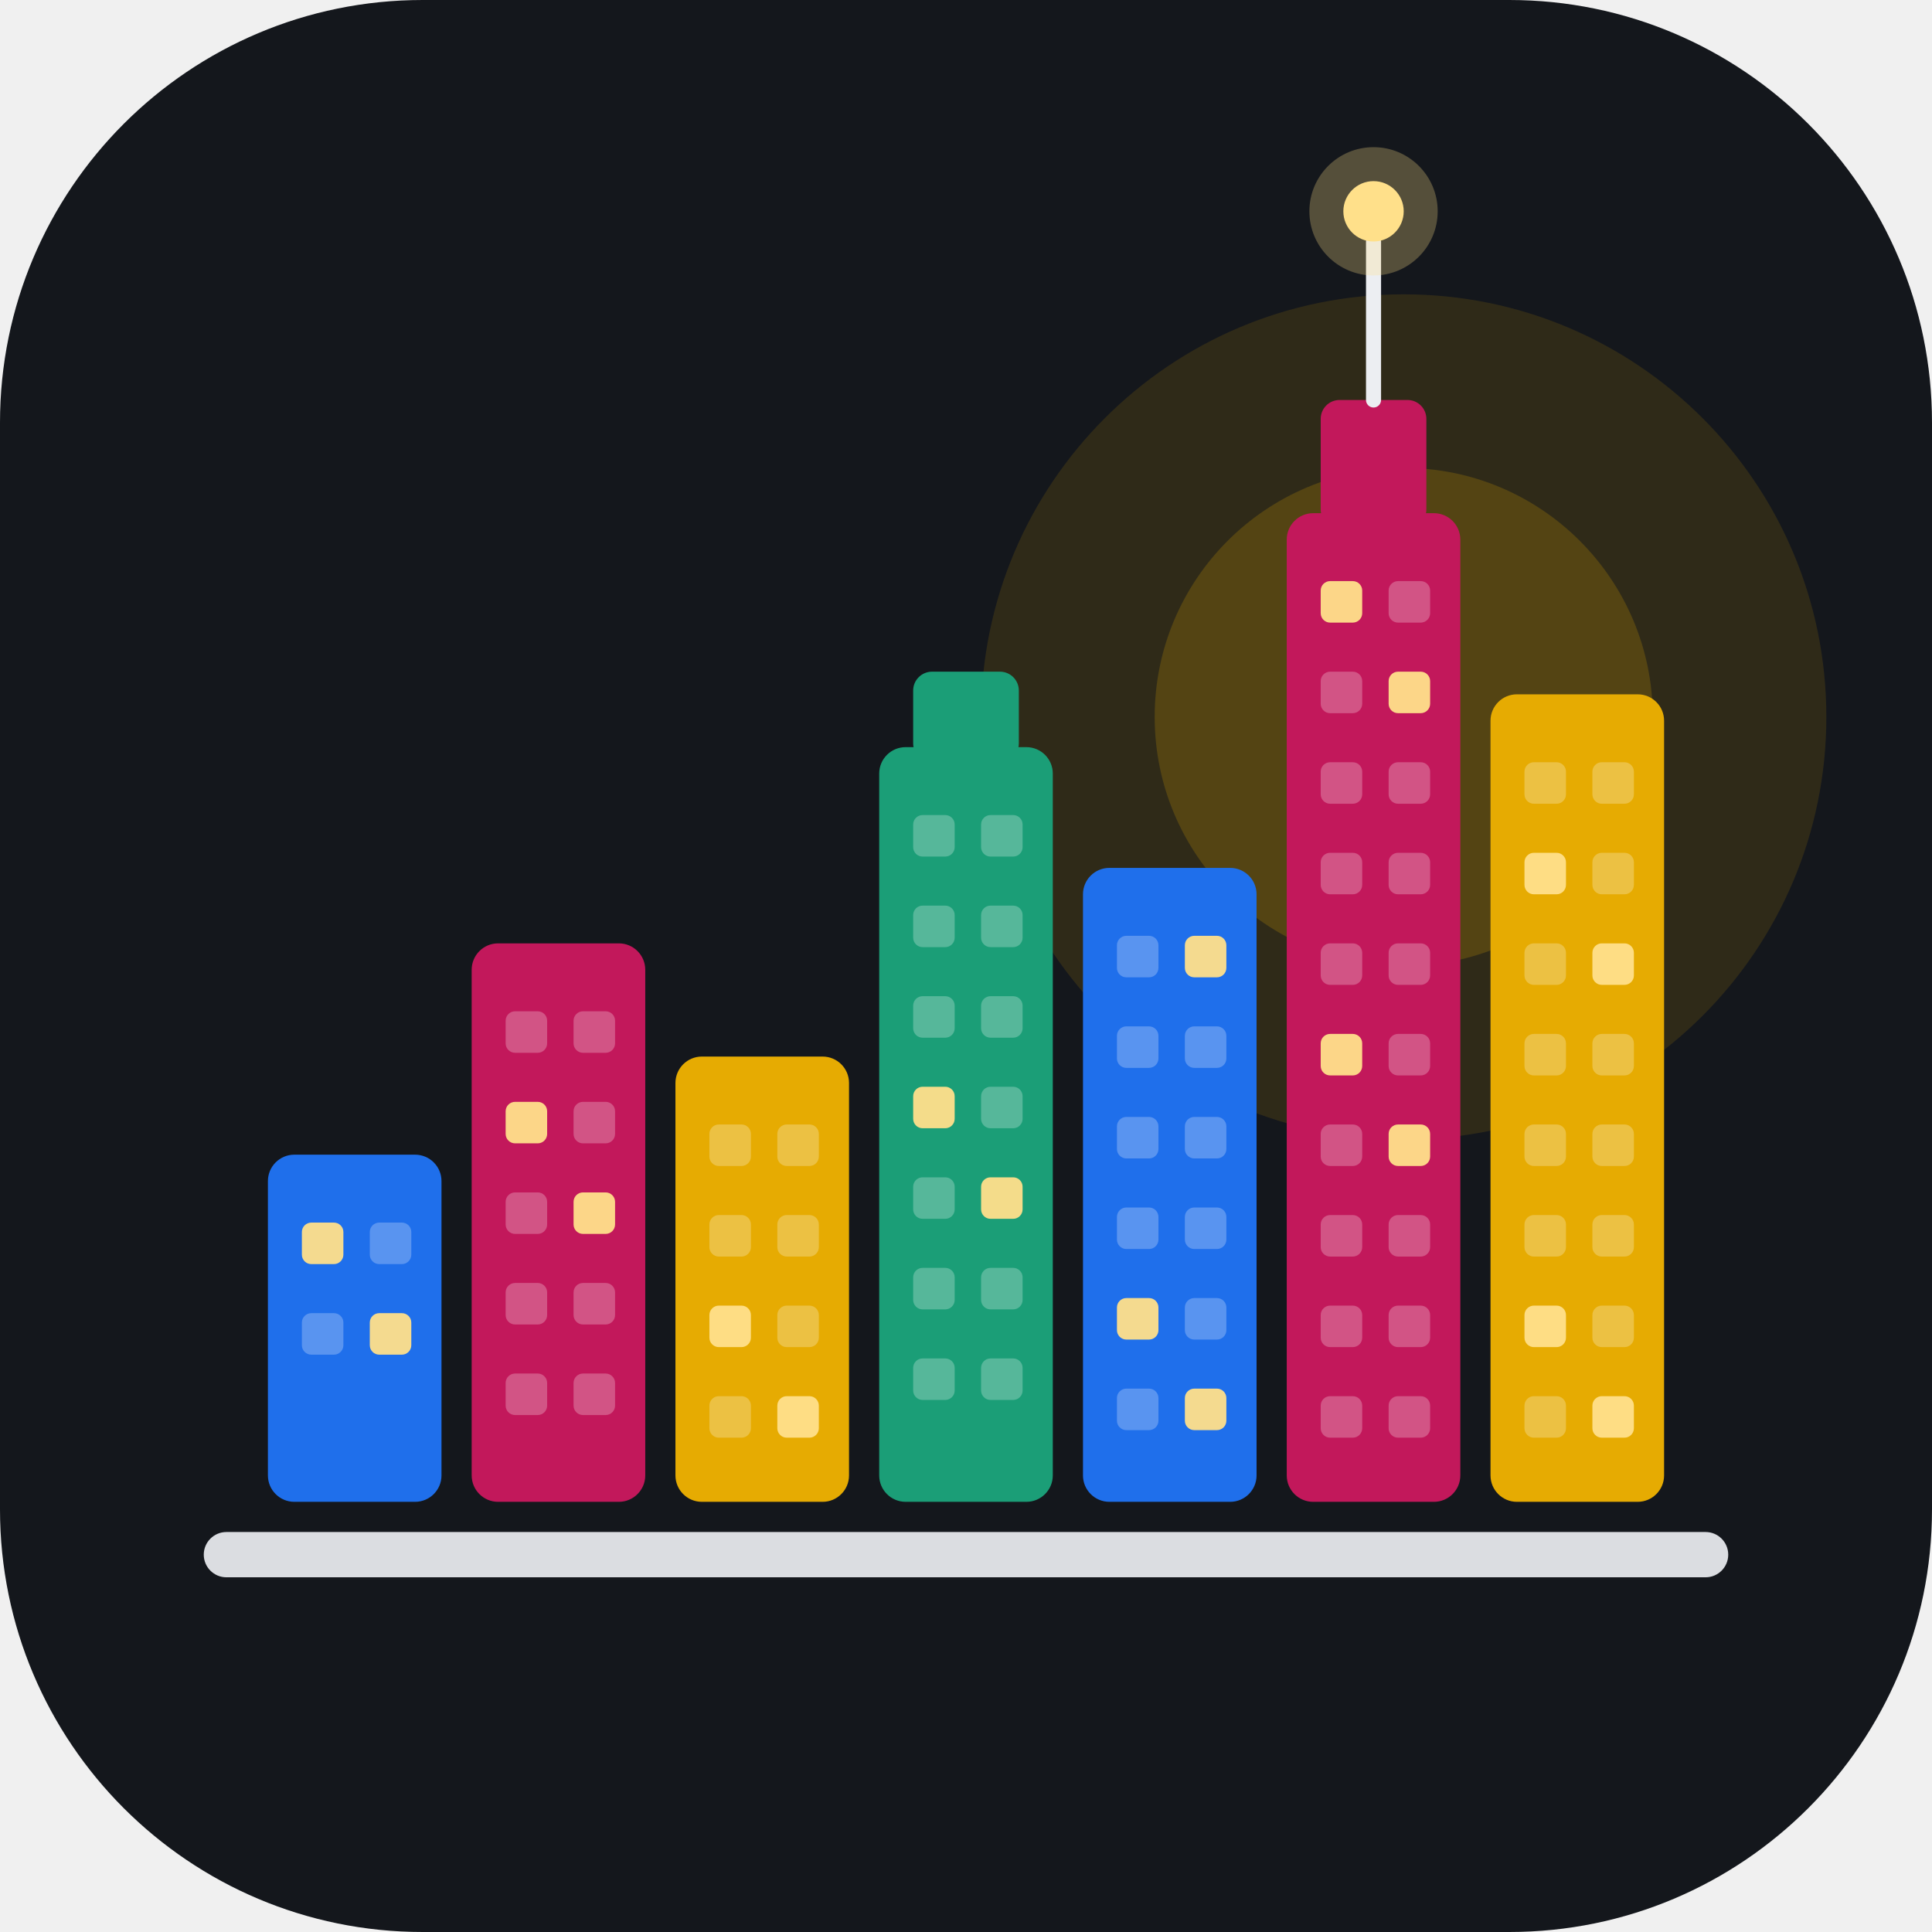
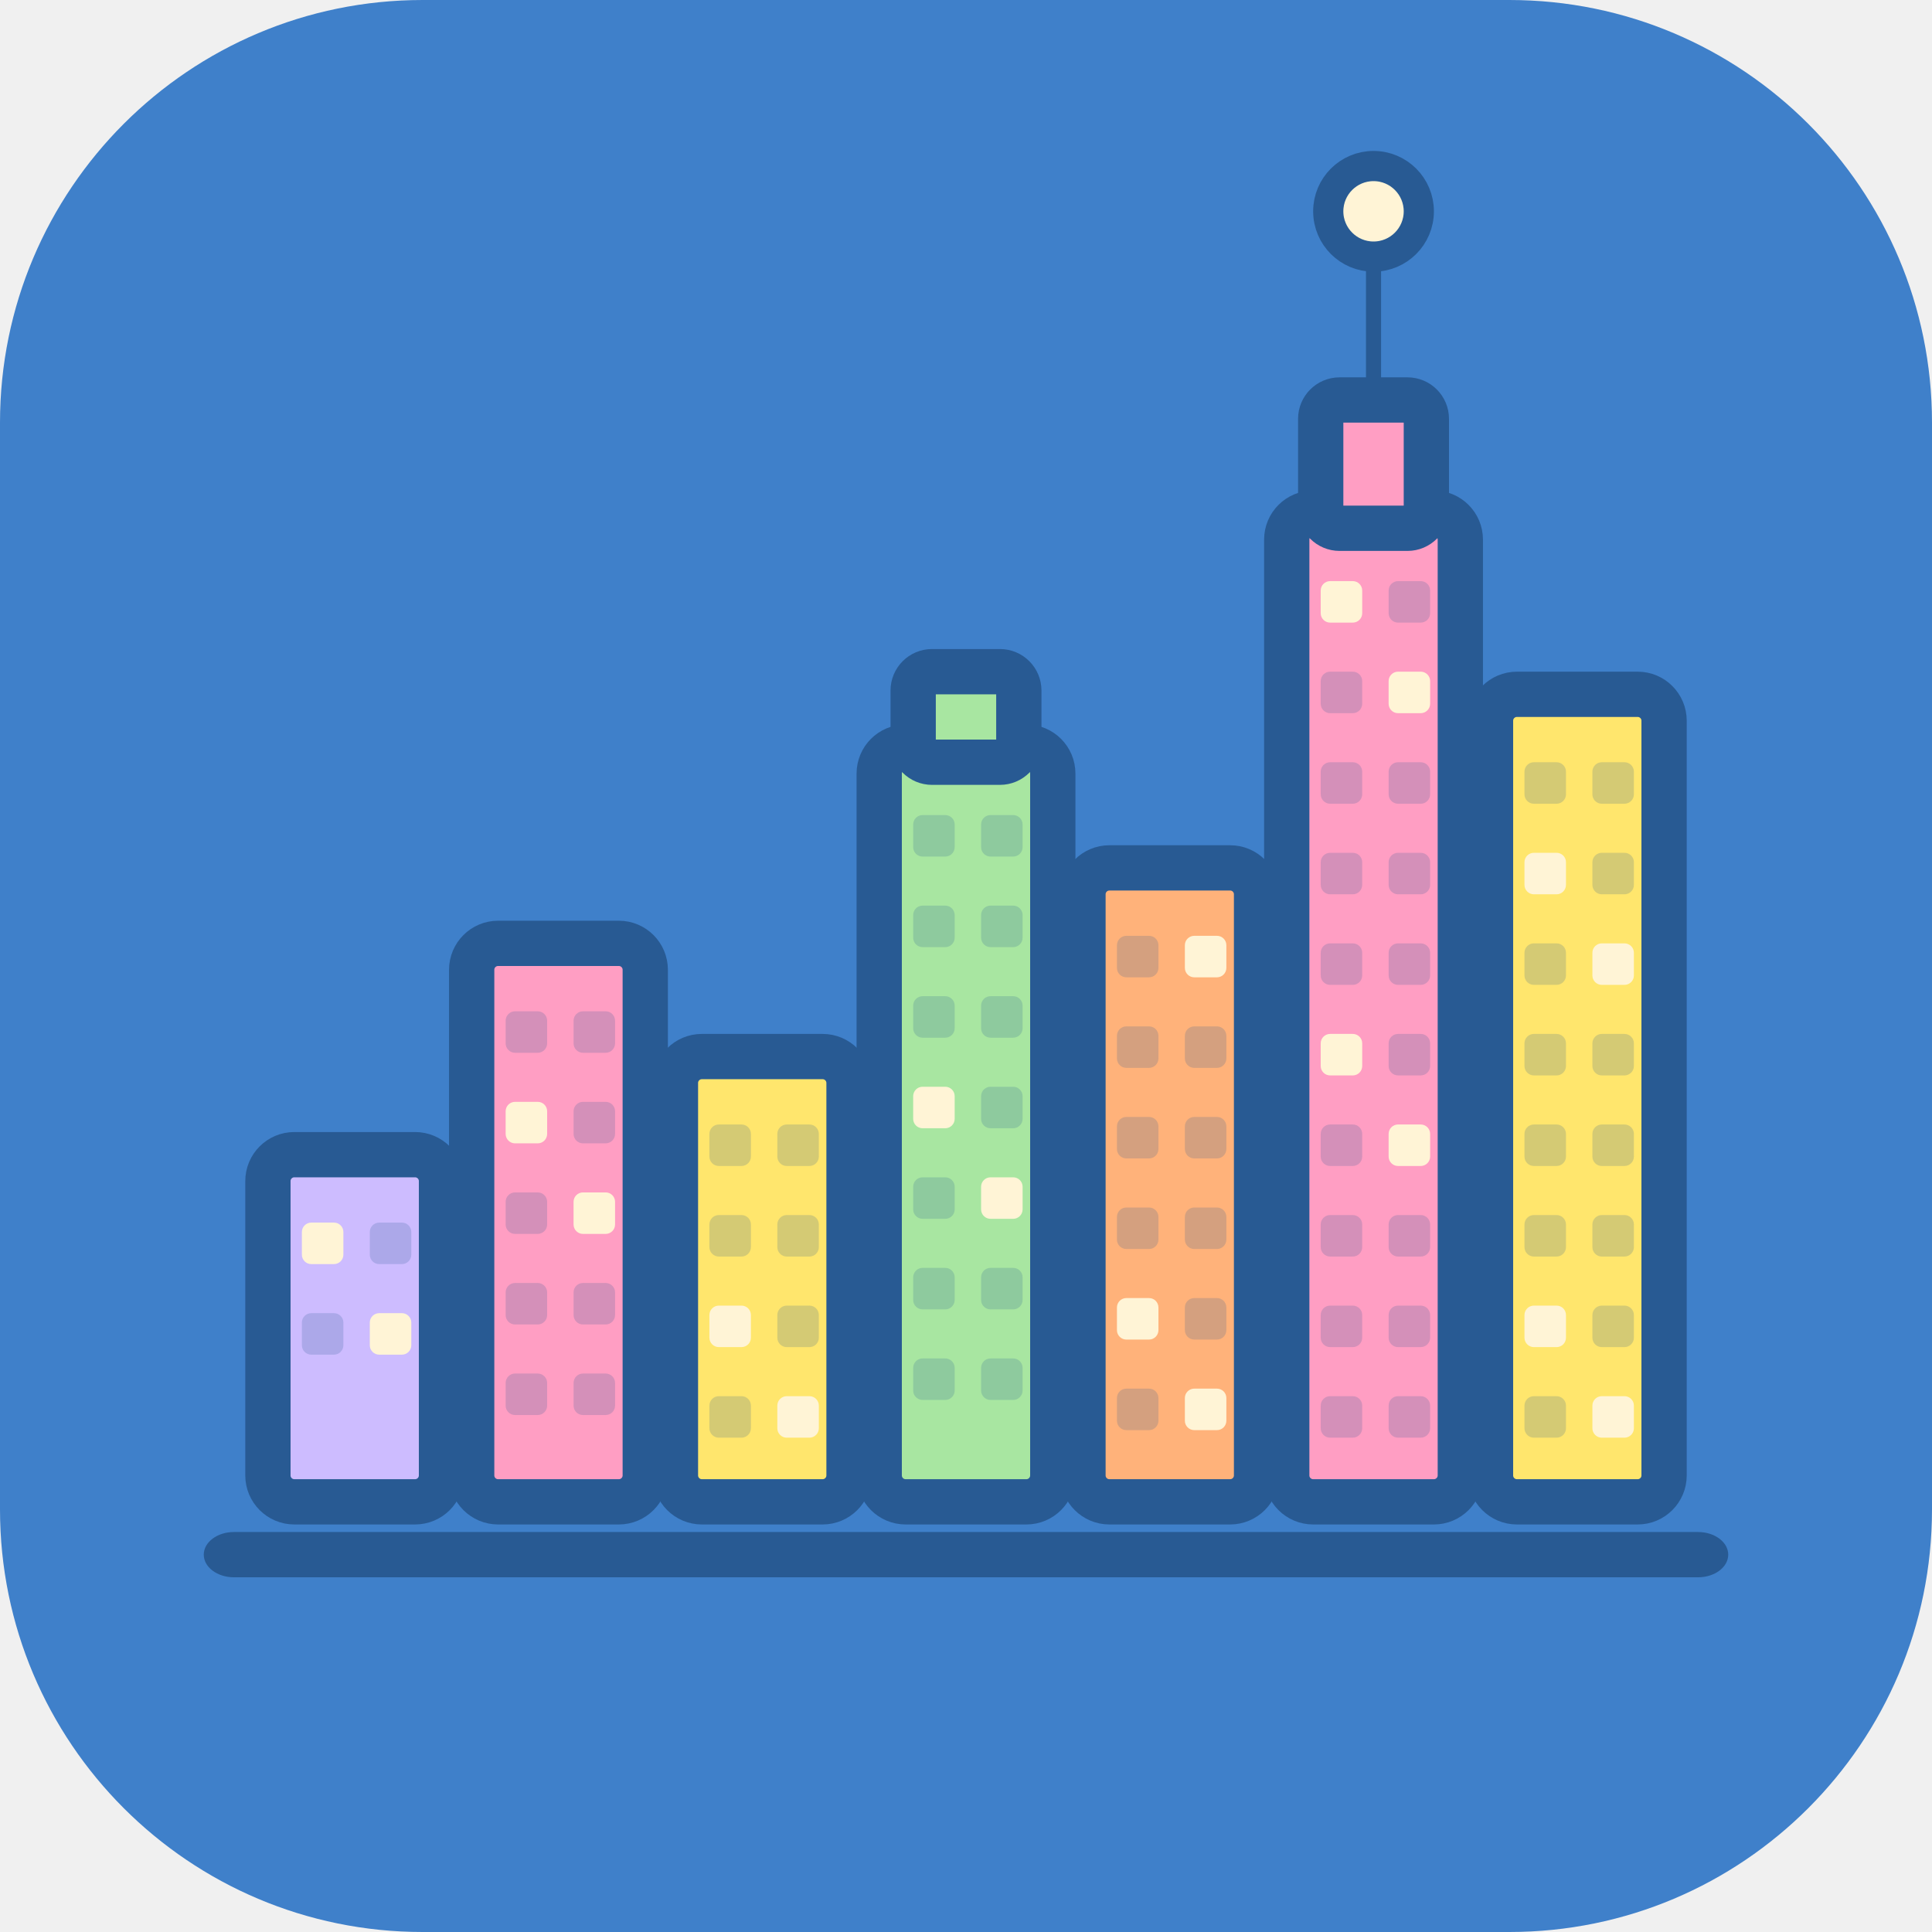
<svg xmlns="http://www.w3.org/2000/svg" viewBox="0 0 512 512" role="img" aria-label="Urbasim">
-   <rect width="512" height="512" rx="112" fill="#14171c" />
-   <circle cx="372" cy="190" r="112" fill="#e6ab02" opacity=".13" />
-   <circle cx="372" cy="190" r="66" fill="#e6ab02" opacity=".2" />
-   <rect x="71" y="306" width="46" height="92" rx="7" fill="#1f6feb" />
-   <rect x="80" y="324" width="11" height="11" rx="2.5" fill="#ffe08a" opacity="0.95" />
-   <rect x="98" y="324" width="11" height="11" rx="2.5" fill="#fff" opacity="0.26" />
-   <rect x="80" y="348" width="11" height="11" rx="2.5" fill="#fff" opacity="0.26" />
-   <rect x="98" y="348" width="11" height="11" rx="2.5" fill="#ffe08a" opacity="0.95" />
-   <rect x="125" y="250" width="46" height="148" rx="7" fill="#c2185b" />
-   <rect x="134" y="268" width="11" height="11" rx="2.5" fill="#fff" opacity="0.26" />
-   <rect x="152" y="268" width="11" height="11" rx="2.5" fill="#fff" opacity="0.26" />
-   <rect x="134" y="292" width="11" height="11" rx="2.5" fill="#ffe08a" opacity="0.95" />
-   <rect x="152" y="292" width="11" height="11" rx="2.5" fill="#fff" opacity="0.26" />
-   <rect x="134" y="316" width="11" height="11" rx="2.5" fill="#fff" opacity="0.26" />
-   <rect x="152" y="316" width="11" height="11" rx="2.5" fill="#ffe08a" opacity="0.95" />
-   <rect x="134" y="340" width="11" height="11" rx="2.5" fill="#fff" opacity="0.26" />
-   <rect x="152" y="340" width="11" height="11" rx="2.5" fill="#fff" opacity="0.26" />
-   <rect x="134" y="364" width="11" height="11" rx="2.5" fill="#fff" opacity="0.26" />
-   <rect x="152" y="364" width="11" height="11" rx="2.5" fill="#fff" opacity="0.26" />
-   <rect x="179" y="280" width="46" height="118" rx="7" fill="#e6ab02" />
-   <rect x="188" y="298" width="11" height="11" rx="2.5" fill="#fff" opacity="0.26" />
-   <rect x="206" y="298" width="11" height="11" rx="2.5" fill="#fff" opacity="0.26" />
-   <rect x="188" y="322" width="11" height="11" rx="2.5" fill="#fff" opacity="0.26" />
-   <rect x="206" y="322" width="11" height="11" rx="2.5" fill="#fff" opacity="0.26" />
-   <rect x="188" y="346" width="11" height="11" rx="2.5" fill="#ffe08a" opacity="0.95" />
-   <rect x="206" y="346" width="11" height="11" rx="2.5" fill="#fff" opacity="0.26" />
-   <rect x="188" y="370" width="11" height="11" rx="2.5" fill="#fff" opacity="0.26" />
-   <rect x="206" y="370" width="11" height="11" rx="2.5" fill="#ffe08a" opacity="0.95" />
-   <rect x="233" y="198" width="46" height="200" rx="7" fill="#1b9e77" />
-   <rect x="242" y="216" width="11" height="11" rx="2.5" fill="#fff" opacity="0.26" />
-   <rect x="260" y="216" width="11" height="11" rx="2.5" fill="#fff" opacity="0.26" />
-   <rect x="242" y="240" width="11" height="11" rx="2.5" fill="#fff" opacity="0.26" />
-   <rect x="260" y="240" width="11" height="11" rx="2.5" fill="#fff" opacity="0.26" />
-   <rect x="242" y="264" width="11" height="11" rx="2.5" fill="#fff" opacity="0.26" />
-   <rect x="260" y="264" width="11" height="11" rx="2.5" fill="#fff" opacity="0.26" />
-   <rect x="242" y="288" width="11" height="11" rx="2.5" fill="#ffe08a" opacity="0.95" />
-   <rect x="260" y="288" width="11" height="11" rx="2.5" fill="#fff" opacity="0.26" />
-   <rect x="242" y="312" width="11" height="11" rx="2.5" fill="#fff" opacity="0.26" />
-   <rect x="260" y="312" width="11" height="11" rx="2.5" fill="#ffe08a" opacity="0.95" />
-   <rect x="242" y="336" width="11" height="11" rx="2.5" fill="#fff" opacity="0.26" />
-   <rect x="260" y="336" width="11" height="11" rx="2.5" fill="#fff" opacity="0.26" />
-   <rect x="242" y="360" width="11" height="11" rx="2.5" fill="#fff" opacity="0.26" />
-   <rect x="260" y="360" width="11" height="11" rx="2.5" fill="#fff" opacity="0.26" />
-   <rect x="242" y="178" width="28" height="24" rx="5" fill="#1b9e77" />
-   <rect x="287" y="230" width="46" height="168" rx="7" fill="#1f6feb" />
-   <rect x="296" y="248" width="11" height="11" rx="2.5" fill="#fff" opacity="0.26" />
-   <rect x="314" y="248" width="11" height="11" rx="2.5" fill="#ffe08a" opacity="0.95" />
-   <rect x="296" y="272" width="11" height="11" rx="2.5" fill="#fff" opacity="0.26" />
-   <rect x="314" y="272" width="11" height="11" rx="2.5" fill="#fff" opacity="0.26" />
-   <rect x="296" y="296" width="11" height="11" rx="2.5" fill="#fff" opacity="0.26" />
-   <rect x="314" y="296" width="11" height="11" rx="2.5" fill="#fff" opacity="0.26" />
-   <rect x="296" y="320" width="11" height="11" rx="2.5" fill="#fff" opacity="0.26" />
-   <rect x="314" y="320" width="11" height="11" rx="2.5" fill="#fff" opacity="0.26" />
-   <rect x="296" y="344" width="11" height="11" rx="2.5" fill="#ffe08a" opacity="0.95" />
-   <rect x="314" y="344" width="11" height="11" rx="2.5" fill="#fff" opacity="0.26" />
-   <rect x="296" y="368" width="11" height="11" rx="2.5" fill="#fff" opacity="0.26" />
-   <rect x="314" y="368" width="11" height="11" rx="2.5" fill="#ffe08a" opacity="0.95" />
-   <rect x="341" y="136" width="46" height="262" rx="7" fill="#c2185b" />
-   <rect x="350" y="154" width="11" height="11" rx="2.5" fill="#ffe08a" opacity="0.95" />
-   <rect x="368" y="154" width="11" height="11" rx="2.5" fill="#fff" opacity="0.26" />
-   <rect x="350" y="178" width="11" height="11" rx="2.5" fill="#fff" opacity="0.26" />
-   <rect x="368" y="178" width="11" height="11" rx="2.5" fill="#ffe08a" opacity="0.95" />
-   <rect x="350" y="202" width="11" height="11" rx="2.5" fill="#fff" opacity="0.26" />
-   <rect x="368" y="202" width="11" height="11" rx="2.5" fill="#fff" opacity="0.26" />
-   <rect x="350" y="226" width="11" height="11" rx="2.5" fill="#fff" opacity="0.26" />
-   <rect x="368" y="226" width="11" height="11" rx="2.5" fill="#fff" opacity="0.26" />
-   <rect x="350" y="250" width="11" height="11" rx="2.5" fill="#fff" opacity="0.26" />
-   <rect x="368" y="250" width="11" height="11" rx="2.5" fill="#fff" opacity="0.26" />
-   <rect x="350" y="274" width="11" height="11" rx="2.5" fill="#ffe08a" opacity="0.95" />
-   <rect x="368" y="274" width="11" height="11" rx="2.5" fill="#fff" opacity="0.26" />
-   <rect x="350" y="298" width="11" height="11" rx="2.5" fill="#fff" opacity="0.26" />
-   <rect x="368" y="298" width="11" height="11" rx="2.5" fill="#ffe08a" opacity="0.95" />
-   <rect x="350" y="322" width="11" height="11" rx="2.5" fill="#fff" opacity="0.26" />
-   <rect x="368" y="322" width="11" height="11" rx="2.5" fill="#fff" opacity="0.26" />
-   <rect x="350" y="346" width="11" height="11" rx="2.5" fill="#fff" opacity="0.26" />
-   <rect x="368" y="346" width="11" height="11" rx="2.5" fill="#fff" opacity="0.26" />
-   <rect x="350" y="370" width="11" height="11" rx="2.5" fill="#fff" opacity="0.26" />
-   <rect x="368" y="370" width="11" height="11" rx="2.5" fill="#fff" opacity="0.26" />
-   <rect x="395" y="184" width="46" height="214" rx="7" fill="#e6ab02" />
-   <rect x="404" y="202" width="11" height="11" rx="2.5" fill="#fff" opacity="0.26" />
-   <rect x="422" y="202" width="11" height="11" rx="2.5" fill="#fff" opacity="0.26" />
-   <rect x="404" y="226" width="11" height="11" rx="2.5" fill="#ffe08a" opacity="0.95" />
-   <rect x="422" y="226" width="11" height="11" rx="2.5" fill="#fff" opacity="0.26" />
-   <rect x="404" y="250" width="11" height="11" rx="2.5" fill="#fff" opacity="0.26" />
-   <rect x="422" y="250" width="11" height="11" rx="2.5" fill="#ffe08a" opacity="0.95" />
-   <rect x="404" y="274" width="11" height="11" rx="2.5" fill="#fff" opacity="0.26" />
-   <rect x="422" y="274" width="11" height="11" rx="2.5" fill="#fff" opacity="0.26" />
-   <rect x="404" y="298" width="11" height="11" rx="2.5" fill="#fff" opacity="0.26" />
-   <rect x="422" y="298" width="11" height="11" rx="2.5" fill="#fff" opacity="0.26" />
-   <rect x="404" y="322" width="11" height="11" rx="2.5" fill="#fff" opacity="0.26" />
-   <rect x="422" y="322" width="11" height="11" rx="2.5" fill="#fff" opacity="0.26" />
-   <rect x="404" y="346" width="11" height="11" rx="2.5" fill="#ffe08a" opacity="0.95" />
-   <rect x="422" y="346" width="11" height="11" rx="2.5" fill="#fff" opacity="0.26" />
-   <rect x="404" y="370" width="11" height="11" rx="2.5" fill="#fff" opacity="0.26" />
-   <rect x="422" y="370" width="11" height="11" rx="2.5" fill="#ffe08a" opacity="0.95" />
-   <rect x="350" y="106" width="28" height="34" rx="5" fill="#c2185b" />
-   <rect x="362" y="62" width="4" height="46" rx="2" fill="#eceef2" />
-   <circle cx="364" cy="56" r="17" fill="#ffe08a" opacity=".28" />
-   <circle cx="364" cy="56" r="8" fill="#ffe08a" />
-   <rect x="54" y="406" width="404" height="12" rx="6" fill="#eceef2" opacity=".92" />
+   <rect width="512" height="512" rx="112" fill="#3f80ca" />
+   <rect x="71" y="306" width="46" height="92" rx="7" fill="#cdbcff" stroke="#285a93" stroke-width="12" />
+   <rect x="80" y="324" width="11" height="11" rx="2.5" fill="#fff4d6" opacity="1" />
+   <rect x="98" y="324" width="11" height="11" rx="2.5" fill="#285a93" opacity="0.2" />
+   <rect x="80" y="348" width="11" height="11" rx="2.5" fill="#285a93" opacity="0.2" />
+   <rect x="98" y="348" width="11" height="11" rx="2.5" fill="#fff4d6" opacity="1" />
+   <rect x="125" y="250" width="46" height="148" rx="7" fill="#ff9ec3" stroke="#285a93" stroke-width="12" />
+   <rect x="134" y="268" width="11" height="11" rx="2.5" fill="#285a93" opacity="0.2" />
+   <rect x="152" y="268" width="11" height="11" rx="2.5" fill="#285a93" opacity="0.2" />
+   <rect x="134" y="292" width="11" height="11" rx="2.5" fill="#fff4d6" opacity="1" />
+   <rect x="152" y="292" width="11" height="11" rx="2.5" fill="#285a93" opacity="0.2" />
+   <rect x="134" y="316" width="11" height="11" rx="2.5" fill="#285a93" opacity="0.2" />
+   <rect x="152" y="316" width="11" height="11" rx="2.5" fill="#fff4d6" opacity="1" />
+   <rect x="134" y="340" width="11" height="11" rx="2.5" fill="#285a93" opacity="0.2" />
+   <rect x="152" y="340" width="11" height="11" rx="2.5" fill="#285a93" opacity="0.2" />
+   <rect x="134" y="364" width="11" height="11" rx="2.5" fill="#285a93" opacity="0.2" />
+   <rect x="152" y="364" width="11" height="11" rx="2.5" fill="#285a93" opacity="0.2" />
+   <rect x="179" y="280" width="46" height="118" rx="7" fill="#ffe66d" stroke="#285a93" stroke-width="12" />
+   <rect x="188" y="298" width="11" height="11" rx="2.5" fill="#285a93" opacity="0.2" />
+   <rect x="206" y="298" width="11" height="11" rx="2.5" fill="#285a93" opacity="0.2" />
+   <rect x="188" y="322" width="11" height="11" rx="2.5" fill="#285a93" opacity="0.2" />
+   <rect x="206" y="322" width="11" height="11" rx="2.5" fill="#285a93" opacity="0.2" />
+   <rect x="188" y="346" width="11" height="11" rx="2.5" fill="#fff4d6" opacity="1" />
+   <rect x="206" y="346" width="11" height="11" rx="2.5" fill="#285a93" opacity="0.2" />
+   <rect x="188" y="370" width="11" height="11" rx="2.5" fill="#285a93" opacity="0.2" />
+   <rect x="206" y="370" width="11" height="11" rx="2.5" fill="#fff4d6" opacity="1" />
+   <rect x="233" y="198" width="46" height="200" rx="7" fill="#a8e6a1" stroke="#285a93" stroke-width="12" />
+   <rect x="242" y="216" width="11" height="11" rx="2.5" fill="#285a93" opacity="0.2" />
+   <rect x="260" y="216" width="11" height="11" rx="2.5" fill="#285a93" opacity="0.2" />
+   <rect x="242" y="240" width="11" height="11" rx="2.5" fill="#285a93" opacity="0.2" />
+   <rect x="260" y="240" width="11" height="11" rx="2.5" fill="#285a93" opacity="0.2" />
+   <rect x="242" y="264" width="11" height="11" rx="2.5" fill="#285a93" opacity="0.2" />
+   <rect x="260" y="264" width="11" height="11" rx="2.5" fill="#285a93" opacity="0.2" />
+   <rect x="242" y="288" width="11" height="11" rx="2.5" fill="#fff4d6" opacity="1" />
+   <rect x="260" y="288" width="11" height="11" rx="2.5" fill="#285a93" opacity="0.2" />
+   <rect x="242" y="312" width="11" height="11" rx="2.5" fill="#285a93" opacity="0.2" />
+   <rect x="260" y="312" width="11" height="11" rx="2.5" fill="#fff4d6" opacity="1" />
+   <rect x="242" y="336" width="11" height="11" rx="2.5" fill="#285a93" opacity="0.2" />
+   <rect x="260" y="336" width="11" height="11" rx="2.5" fill="#285a93" opacity="0.2" />
+   <rect x="242" y="360" width="11" height="11" rx="2.5" fill="#285a93" opacity="0.2" />
+   <rect x="260" y="360" width="11" height="11" rx="2.5" fill="#285a93" opacity="0.2" />
+   <rect x="242" y="178" width="28" height="24" rx="5" fill="#a8e6a1" stroke="#285a93" stroke-width="12" />
+   <rect x="287" y="230" width="46" height="168" rx="7" fill="#ffb27a" stroke="#285a93" stroke-width="12" />
+   <rect x="296" y="248" width="11" height="11" rx="2.5" fill="#285a93" opacity="0.2" />
+   <rect x="314" y="248" width="11" height="11" rx="2.5" fill="#fff4d6" opacity="1" />
+   <rect x="296" y="272" width="11" height="11" rx="2.5" fill="#285a93" opacity="0.2" />
+   <rect x="314" y="272" width="11" height="11" rx="2.5" fill="#285a93" opacity="0.2" />
+   <rect x="296" y="296" width="11" height="11" rx="2.5" fill="#285a93" opacity="0.2" />
+   <rect x="314" y="296" width="11" height="11" rx="2.5" fill="#285a93" opacity="0.2" />
+   <rect x="296" y="320" width="11" height="11" rx="2.5" fill="#285a93" opacity="0.2" />
+   <rect x="314" y="320" width="11" height="11" rx="2.5" fill="#285a93" opacity="0.2" />
+   <rect x="296" y="344" width="11" height="11" rx="2.5" fill="#fff4d6" opacity="1" />
+   <rect x="314" y="344" width="11" height="11" rx="2.5" fill="#285a93" opacity="0.2" />
+   <rect x="296" y="368" width="11" height="11" rx="2.5" fill="#285a93" opacity="0.2" />
+   <rect x="314" y="368" width="11" height="11" rx="2.5" fill="#fff4d6" opacity="1" />
+   <rect x="341" y="136" width="46" height="262" rx="7" fill="#ff9ec3" stroke="#285a93" stroke-width="12" />
+   <rect x="350" y="154" width="11" height="11" rx="2.5" fill="#fff4d6" opacity="1" />
+   <rect x="368" y="154" width="11" height="11" rx="2.5" fill="#285a93" opacity="0.2" />
+   <rect x="350" y="178" width="11" height="11" rx="2.5" fill="#285a93" opacity="0.2" />
+   <rect x="368" y="178" width="11" height="11" rx="2.5" fill="#fff4d6" opacity="1" />
+   <rect x="350" y="202" width="11" height="11" rx="2.5" fill="#285a93" opacity="0.2" />
+   <rect x="368" y="202" width="11" height="11" rx="2.5" fill="#285a93" opacity="0.2" />
+   <rect x="350" y="226" width="11" height="11" rx="2.5" fill="#285a93" opacity="0.2" />
+   <rect x="368" y="226" width="11" height="11" rx="2.5" fill="#285a93" opacity="0.2" />
+   <rect x="350" y="250" width="11" height="11" rx="2.5" fill="#285a93" opacity="0.2" />
+   <rect x="368" y="250" width="11" height="11" rx="2.5" fill="#285a93" opacity="0.2" />
+   <rect x="350" y="274" width="11" height="11" rx="2.5" fill="#fff4d6" opacity="1" />
+   <rect x="368" y="274" width="11" height="11" rx="2.5" fill="#285a93" opacity="0.2" />
+   <rect x="350" y="298" width="11" height="11" rx="2.5" fill="#285a93" opacity="0.2" />
+   <rect x="368" y="298" width="11" height="11" rx="2.5" fill="#fff4d6" opacity="1" />
+   <rect x="350" y="322" width="11" height="11" rx="2.5" fill="#285a93" opacity="0.2" />
+   <rect x="368" y="322" width="11" height="11" rx="2.5" fill="#285a93" opacity="0.2" />
+   <rect x="350" y="346" width="11" height="11" rx="2.5" fill="#285a93" opacity="0.2" />
+   <rect x="368" y="346" width="11" height="11" rx="2.5" fill="#285a93" opacity="0.2" />
+   <rect x="350" y="370" width="11" height="11" rx="2.5" fill="#285a93" opacity="0.2" />
+   <rect x="368" y="370" width="11" height="11" rx="2.5" fill="#285a93" opacity="0.2" />
+   <rect x="395" y="184" width="46" height="214" rx="7" fill="#ffe66d" stroke="#285a93" stroke-width="12" />
+   <rect x="404" y="202" width="11" height="11" rx="2.5" fill="#285a93" opacity="0.2" />
+   <rect x="422" y="202" width="11" height="11" rx="2.5" fill="#285a93" opacity="0.2" />
+   <rect x="404" y="226" width="11" height="11" rx="2.5" fill="#fff4d6" opacity="1" />
+   <rect x="422" y="226" width="11" height="11" rx="2.5" fill="#285a93" opacity="0.2" />
+   <rect x="404" y="250" width="11" height="11" rx="2.5" fill="#285a93" opacity="0.2" />
+   <rect x="422" y="250" width="11" height="11" rx="2.5" fill="#fff4d6" opacity="1" />
+   <rect x="404" y="274" width="11" height="11" rx="2.5" fill="#285a93" opacity="0.2" />
+   <rect x="422" y="274" width="11" height="11" rx="2.5" fill="#285a93" opacity="0.2" />
+   <rect x="404" y="298" width="11" height="11" rx="2.5" fill="#285a93" opacity="0.2" />
+   <rect x="422" y="298" width="11" height="11" rx="2.5" fill="#285a93" opacity="0.2" />
+   <rect x="404" y="322" width="11" height="11" rx="2.5" fill="#285a93" opacity="0.2" />
+   <rect x="422" y="322" width="11" height="11" rx="2.5" fill="#285a93" opacity="0.2" />
+   <rect x="404" y="346" width="11" height="11" rx="2.5" fill="#fff4d6" opacity="1" />
+   <rect x="422" y="346" width="11" height="11" rx="2.5" fill="#285a93" opacity="0.2" />
+   <rect x="404" y="370" width="11" height="11" rx="2.5" fill="#285a93" opacity="0.2" />
+   <rect x="422" y="370" width="11" height="11" rx="2.5" fill="#fff4d6" opacity="1" />
+   <rect x="350" y="106" width="28" height="34" rx="5" fill="#ff9ec3" stroke="#285a93" stroke-width="12" />
+   <rect x="362" y="62" width="4" height="46" rx="2" fill="#285a93" />
+   <circle cx="364" cy="56" r="12" fill="#fff4d6" stroke="#285a93" stroke-width="8" />
+   <rect x="54" y="406" width="404" height="12" rx="8" fill="#285a93" />
</svg>
